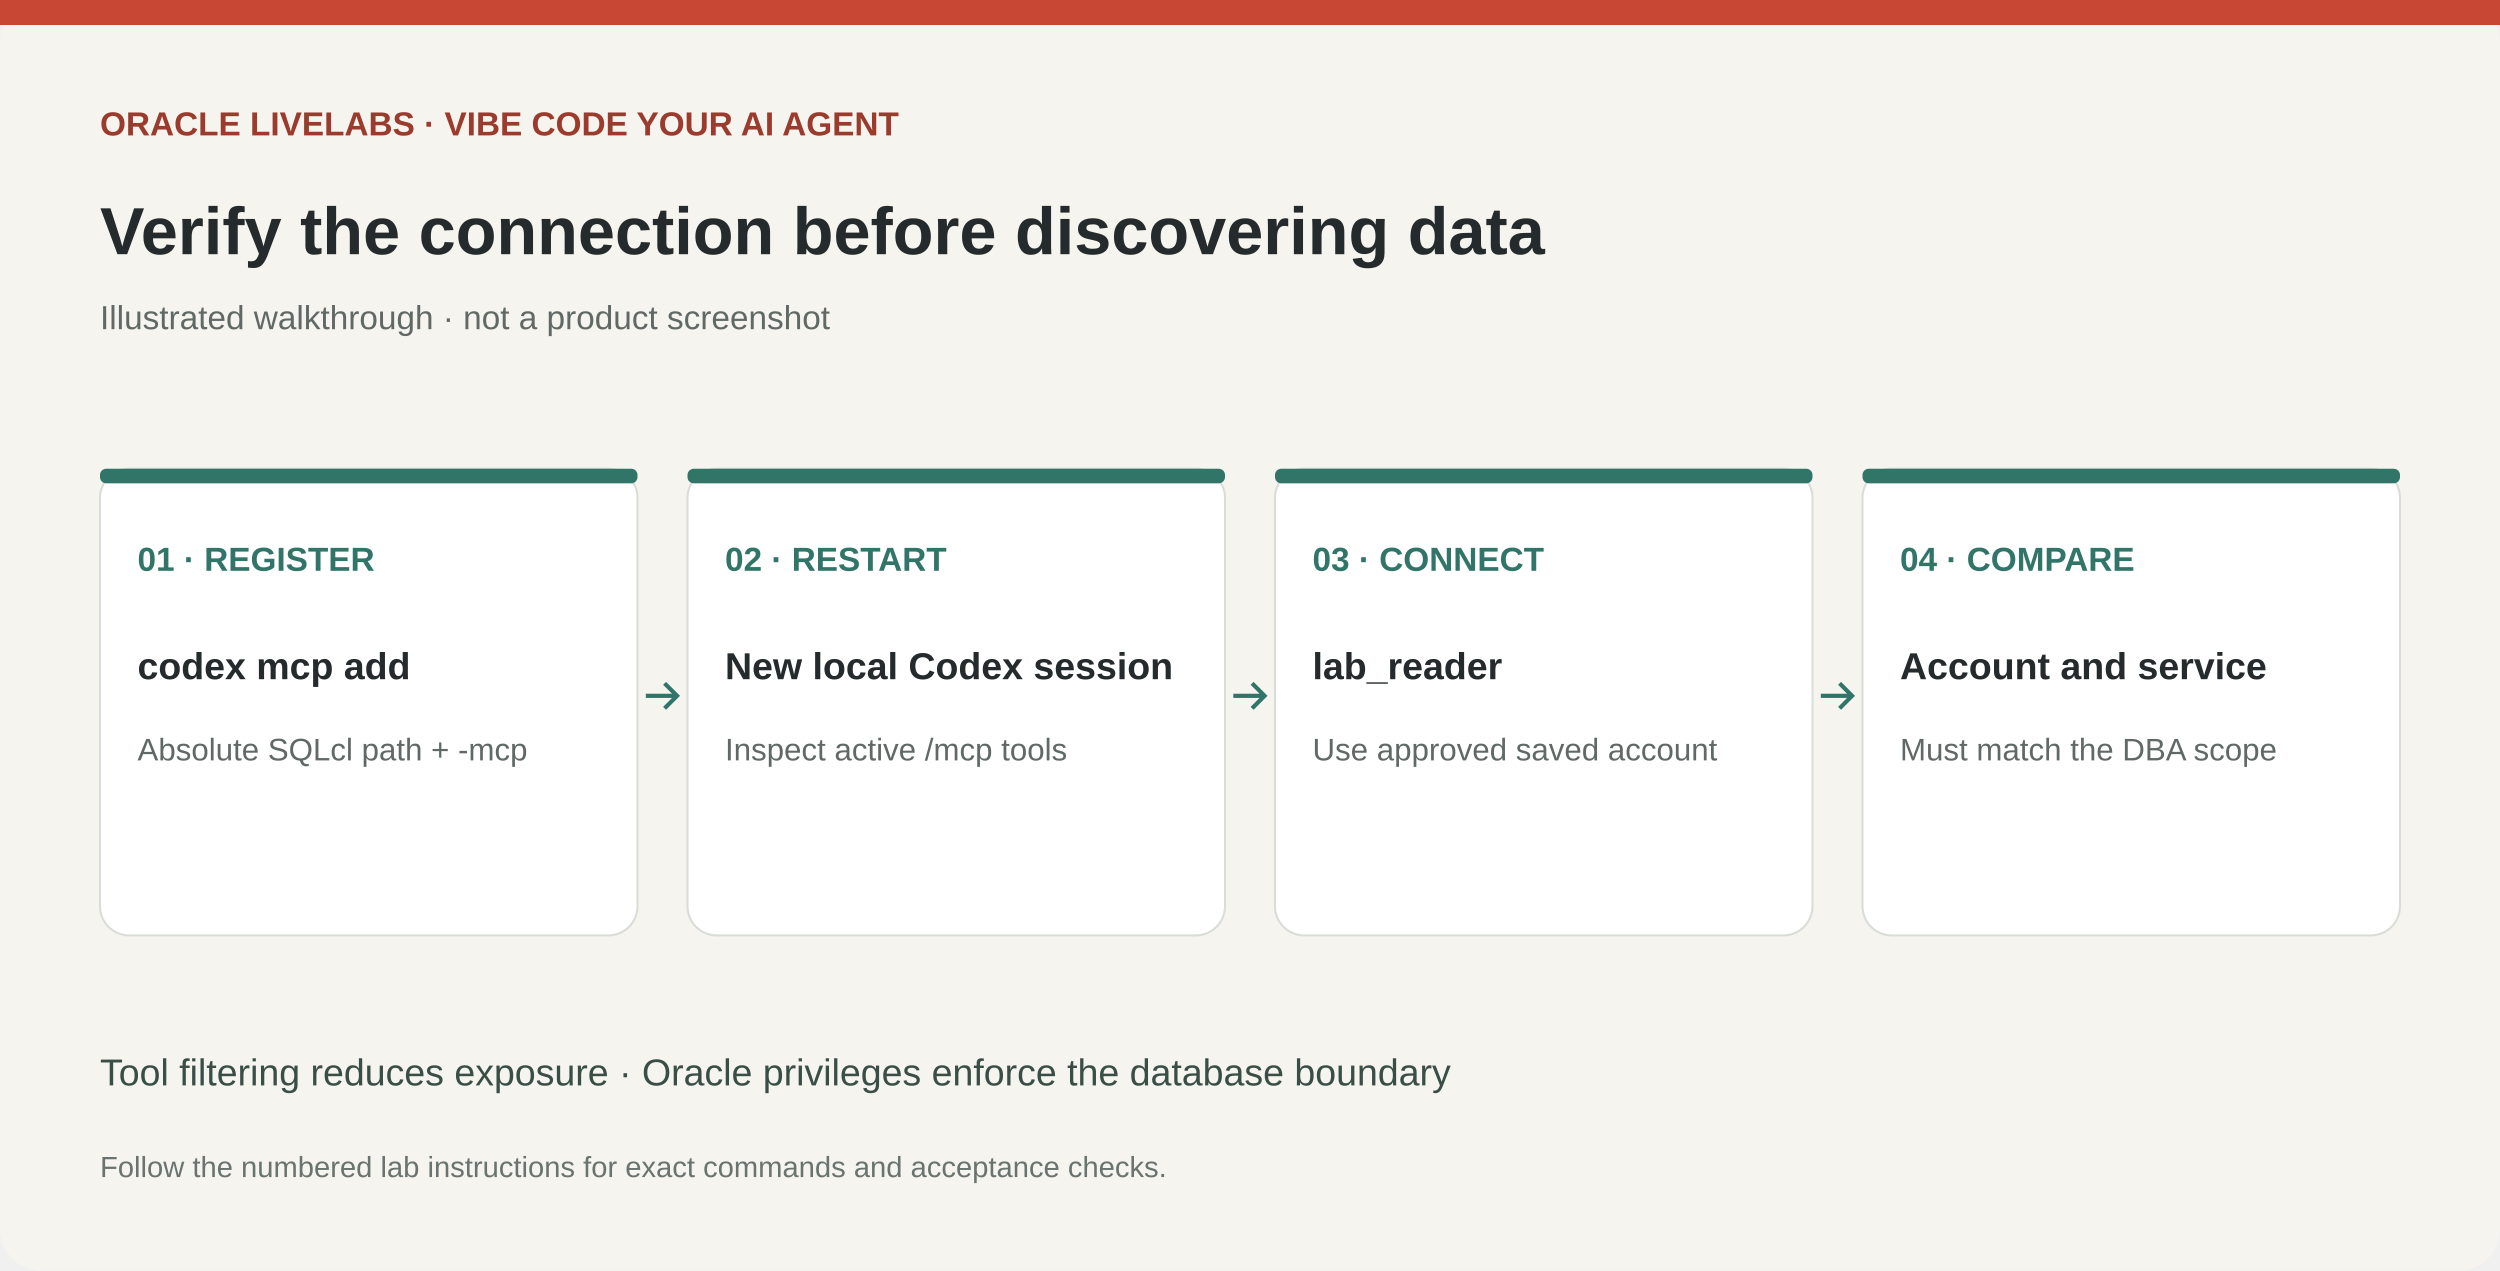
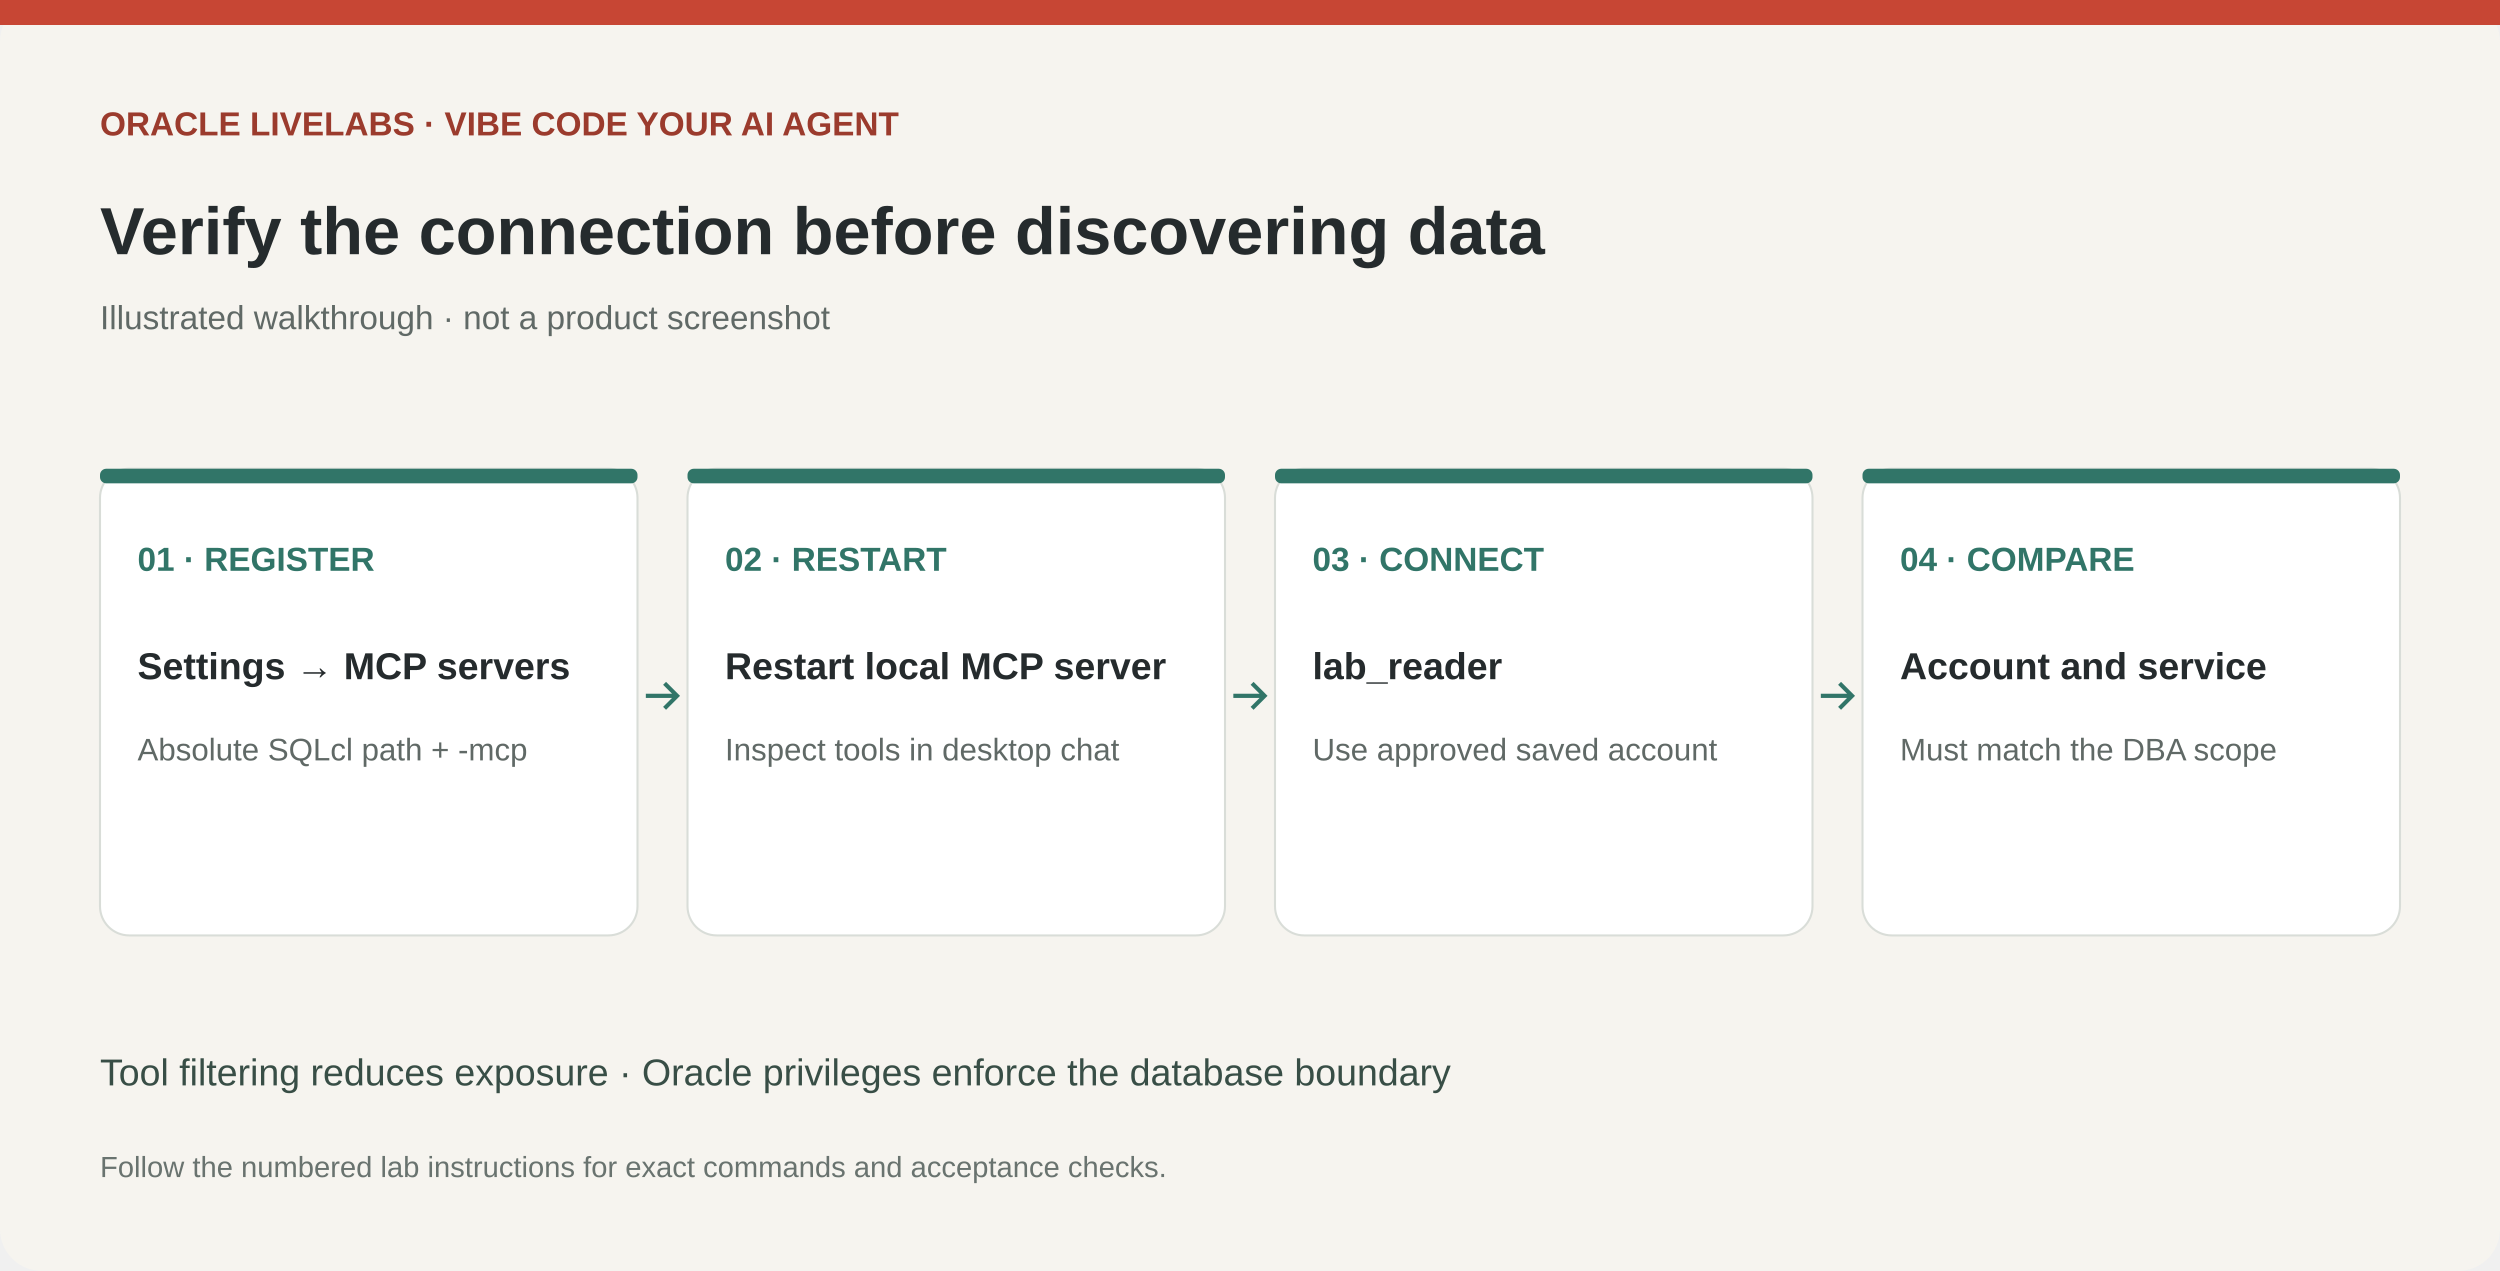
<svg xmlns="http://www.w3.org/2000/svg" width="1200" height="610" viewBox="0 0 1200 610" role="img" aria-labelledby="title desc">
  <rect width="1200" height="610" rx="20" fill="#f6f4ef" />
  <rect width="1200" height="12" fill="#c74634" />
  <g font-family="Arial, Helvetica, sans-serif">
    <text x="48" y="65" font-size="16" font-weight="bold" fill="#9b3b2d">ORACLE LIVELABS · VIBE CODE YOUR AI AGENT</text>
    <text x="48" y="122" font-size="32" font-weight="bold" fill="#252b2d">Verify the connection before discovering data</text>
    <text x="48" y="158" font-size="16" fill="#606966">Illustrated walkthrough · not a product screenshot</text>
    <rect x="48" y="225" width="258" height="224" rx="14" fill="white" stroke="#d9ddd8" />
    <rect x="48" y="225" width="258" height="7" rx="3" fill="#317568" />
    <text x="66" y="274" font-size="16" font-weight="bold" fill="#317568">01 · REGISTER</text>
-     <text x="66" y="326" font-size="18" font-weight="bold" fill="#252b2d">codex mcp add</text>
+     <text x="66" y="326" font-size="18" font-weight="bold" fill="#252b2d">Settings → MCP servers</text>
    <text x="66" y="365" font-size="15" fill="#606966">Absolute SQLcl path + -mcp</text>
    <path d="M310 334h15m-6-6 6 6-6 6" fill="none" stroke="#317568" stroke-width="2" />
    <rect x="330" y="225" width="258" height="224" rx="14" fill="white" stroke="#d9ddd8" />
    <rect x="330" y="225" width="258" height="7" rx="3" fill="#317568" />
    <text x="348" y="274" font-size="16" font-weight="bold" fill="#317568">02 · RESTART</text>
-     <text x="348" y="326" font-size="18" font-weight="bold" fill="#252b2d">New local Codex session</text>
-     <text x="348" y="365" font-size="15" fill="#606966">Inspect active /mcp tools</text>
+     <text x="348" y="326" font-size="18" font-weight="bold" fill="#252b2d">Restart local MCP server</text>
+     <text x="348" y="365" font-size="15" fill="#606966">Inspect tools in desktop chat</text>
    <path d="M592 334h15m-6-6 6 6-6 6" fill="none" stroke="#317568" stroke-width="2" />
    <rect x="612" y="225" width="258" height="224" rx="14" fill="white" stroke="#d9ddd8" />
    <rect x="612" y="225" width="258" height="7" rx="3" fill="#317568" />
    <text x="630" y="274" font-size="16" font-weight="bold" fill="#317568">03 · CONNECT</text>
    <text x="630" y="326" font-size="18" font-weight="bold" fill="#252b2d">lab_reader</text>
    <text x="630" y="365" font-size="15" fill="#606966">Use approved saved account</text>
    <path d="M874 334h15m-6-6 6 6-6 6" fill="none" stroke="#317568" stroke-width="2" />
    <rect x="894" y="225" width="258" height="224" rx="14" fill="white" stroke="#d9ddd8" />
    <rect x="894" y="225" width="258" height="7" rx="3" fill="#317568" />
    <text x="912" y="274" font-size="16" font-weight="bold" fill="#317568">04 · COMPARE</text>
    <text x="912" y="326" font-size="18" font-weight="bold" fill="#252b2d">Account and service</text>
    <text x="912" y="365" font-size="15" fill="#606966">Must match the DBA scope</text>
    <text x="48" y="521" font-size="18" fill="#384e46">Tool filtering reduces exposure · Oracle privileges enforce the database boundary</text>
    <text x="48" y="565" font-size="14" fill="#69736f">Follow the numbered lab instructions for exact commands and acceptance checks.</text>
  </g>
</svg>
